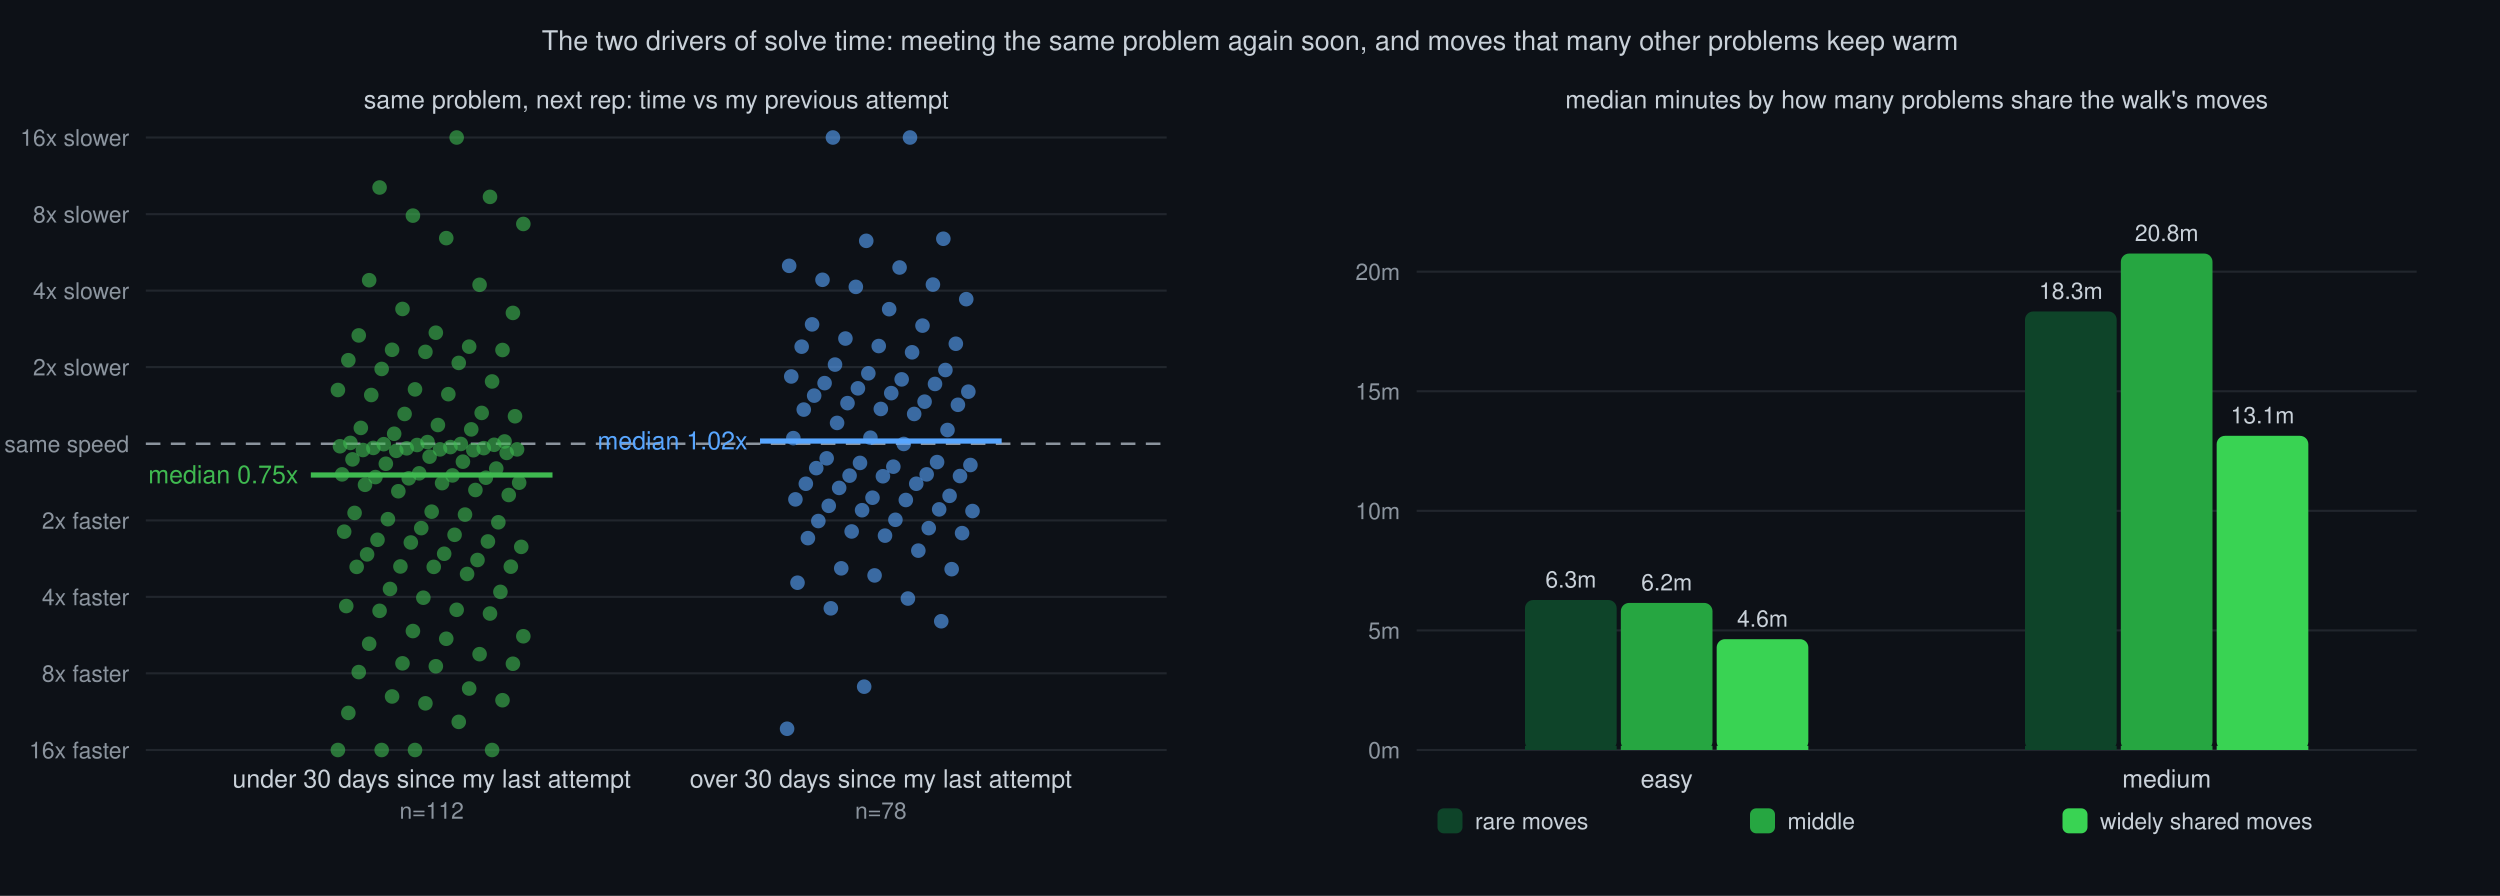
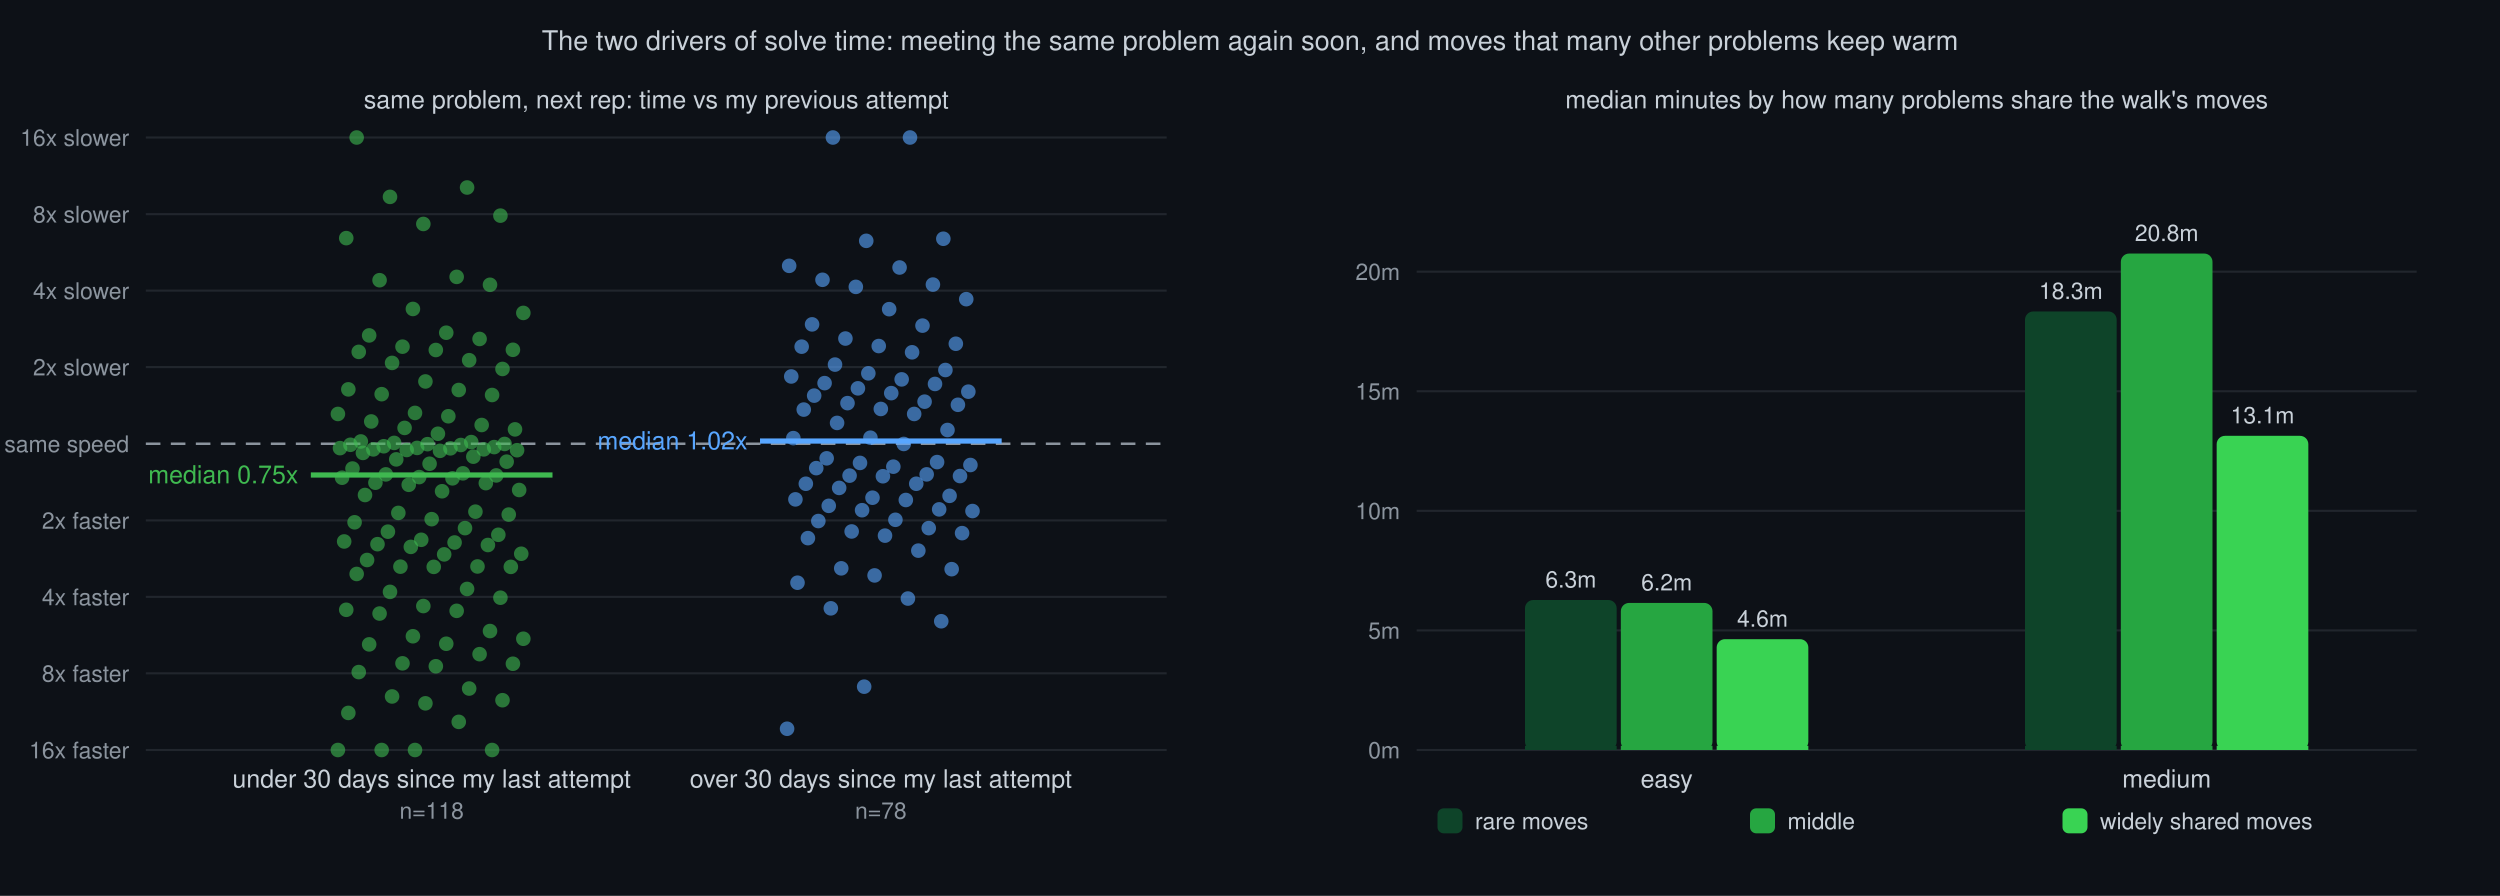
<svg xmlns="http://www.w3.org/2000/svg" viewBox="0 0 1200 430" font-family="Helvetica,sans-serif">
  <rect width="1200" height="430" fill="#0d1117" />
  <text x="600" y="24" text-anchor="middle" font-size="13" fill="#c9d1d9">The two drivers of solve time: meeting the same problem again soon, and moves that many other problems keep warm</text>
  <text x="315" y="52" text-anchor="middle" font-size="12" fill="#c9d1d9">same problem, next rep: time vs my previous attempt</text>
  <line x1="70" y1="360.0" x2="560" y2="360.0" stroke="#21262d" stroke-width="1" />
  <text x="62" y="364.0" text-anchor="end" font-size="11" fill="#8b949e">16x faster</text>
  <line x1="70" y1="323.2" x2="560" y2="323.2" stroke="#21262d" stroke-width="1" />
  <text x="62" y="327.2" text-anchor="end" font-size="11" fill="#8b949e">8x faster</text>
  <line x1="70" y1="286.5" x2="560" y2="286.5" stroke="#21262d" stroke-width="1" />
  <text x="62" y="290.5" text-anchor="end" font-size="11" fill="#8b949e">4x faster</text>
  <line x1="70" y1="249.8" x2="560" y2="249.8" stroke="#21262d" stroke-width="1" />
  <text x="62" y="253.8" text-anchor="end" font-size="11" fill="#8b949e">2x faster</text>
  <line x1="70" y1="213.0" x2="560" y2="213.0" stroke="#8b949e" stroke-width="1.2" stroke-dasharray="7 5" />
  <text x="62" y="217.0" text-anchor="end" font-size="11" fill="#8b949e">same speed</text>
  <line x1="70" y1="176.2" x2="560" y2="176.2" stroke="#21262d" stroke-width="1" />
  <text x="62" y="180.2" text-anchor="end" font-size="11" fill="#8b949e">2x slower</text>
  <line x1="70" y1="139.5" x2="560" y2="139.5" stroke="#21262d" stroke-width="1" />
  <text x="62" y="143.5" text-anchor="end" font-size="11" fill="#8b949e">4x slower</text>
  <line x1="70" y1="102.8" x2="560" y2="102.8" stroke="#21262d" stroke-width="1" />
  <text x="62" y="106.8" text-anchor="end" font-size="11" fill="#8b949e">8x slower</text>
  <line x1="70" y1="66.0" x2="560" y2="66.0" stroke="#21262d" stroke-width="1" />
  <text x="62" y="70.0" text-anchor="end" font-size="11" fill="#8b949e">16x slower</text>
  <circle cx="162.2" cy="360.0" r="3.5" fill="#3fb950" fill-opacity="0.6" />
  <circle cx="199.2" cy="360.0" r="3.5" fill="#3fb950" fill-opacity="0.6" />
  <circle cx="236.2" cy="360.0" r="3.5" fill="#3fb950" fill-opacity="0.6" />
  <circle cx="183.2" cy="360.0" r="3.5" fill="#3fb950" fill-opacity="0.6" />
  <circle cx="220.2" cy="346.5" r="3.5" fill="#3fb950" fill-opacity="0.6" />
  <circle cx="167.2" cy="342.2" r="3.5" fill="#3fb950" fill-opacity="0.6" />
  <circle cx="204.2" cy="337.6" r="3.5" fill="#3fb950" fill-opacity="0.6" />
  <circle cx="241.2" cy="336.1" r="3.5" fill="#3fb950" fill-opacity="0.6" />
  <circle cx="188.2" cy="334.3" r="3.5" fill="#3fb950" fill-opacity="0.6" />
  <circle cx="225.2" cy="330.5" r="3.5" fill="#3fb950" fill-opacity="0.6" />
  <circle cx="172.2" cy="322.6" r="3.5" fill="#3fb950" fill-opacity="0.6" />
  <circle cx="209.2" cy="319.8" r="3.5" fill="#3fb950" fill-opacity="0.6" />
  <circle cx="246.2" cy="318.6" r="3.5" fill="#3fb950" fill-opacity="0.6" />
  <circle cx="193.2" cy="318.4" r="3.5" fill="#3fb950" fill-opacity="0.6" />
  <circle cx="230.2" cy="314.0" r="3.5" fill="#3fb950" fill-opacity="0.6" />
-   <circle cx="177.2" cy="309.0" r="3.5" fill="#3fb950" fill-opacity="0.6" />
-   <circle cx="214.2" cy="306.6" r="3.5" fill="#3fb950" fill-opacity="0.6" />
-   <circle cx="251.2" cy="305.4" r="3.5" fill="#3fb950" fill-opacity="0.6" />
-   <circle cx="198.2" cy="302.9" r="3.5" fill="#3fb950" fill-opacity="0.6" />
-   <circle cx="235.2" cy="294.5" r="3.5" fill="#3fb950" fill-opacity="0.6" />
-   <circle cx="182.2" cy="293.2" r="3.5" fill="#3fb950" fill-opacity="0.6" />
-   <circle cx="219.2" cy="292.7" r="3.5" fill="#3fb950" fill-opacity="0.6" />
-   <circle cx="166.2" cy="290.9" r="3.5" fill="#3fb950" fill-opacity="0.6" />
-   <circle cx="203.2" cy="286.9" r="3.5" fill="#3fb950" fill-opacity="0.6" />
-   <circle cx="240.2" cy="284.1" r="3.5" fill="#3fb950" fill-opacity="0.6" />
-   <circle cx="187.2" cy="282.7" r="3.5" fill="#3fb950" fill-opacity="0.6" />
-   <circle cx="224.2" cy="275.5" r="3.5" fill="#3fb950" fill-opacity="0.6" />
-   <circle cx="171.2" cy="272.1" r="3.5" fill="#3fb950" fill-opacity="0.6" />
+   <circle cx="177.2" cy="309.3" r="3.5" fill="#3fb950" fill-opacity="0.6" />
+   <circle cx="214.2" cy="309.0" r="3.5" fill="#3fb950" fill-opacity="0.6" />
+   <circle cx="251.2" cy="306.6" r="3.5" fill="#3fb950" fill-opacity="0.6" />
+   <circle cx="198.2" cy="305.4" r="3.5" fill="#3fb950" fill-opacity="0.6" />
+   <circle cx="235.2" cy="302.9" r="3.5" fill="#3fb950" fill-opacity="0.6" />
+   <circle cx="182.2" cy="294.5" r="3.5" fill="#3fb950" fill-opacity="0.6" />
+   <circle cx="219.2" cy="293.2" r="3.5" fill="#3fb950" fill-opacity="0.6" />
+   <circle cx="166.2" cy="292.7" r="3.5" fill="#3fb950" fill-opacity="0.6" />
+   <circle cx="203.2" cy="290.9" r="3.5" fill="#3fb950" fill-opacity="0.6" />
+   <circle cx="240.2" cy="286.9" r="3.5" fill="#3fb950" fill-opacity="0.6" />
+   <circle cx="187.2" cy="284.1" r="3.5" fill="#3fb950" fill-opacity="0.6" />
+   <circle cx="224.2" cy="282.7" r="3.5" fill="#3fb950" fill-opacity="0.6" />
+   <circle cx="171.2" cy="275.5" r="3.5" fill="#3fb950" fill-opacity="0.6" />
  <circle cx="208.2" cy="272.1" r="3.5" fill="#3fb950" fill-opacity="0.6" />
-   <circle cx="245.2" cy="272.0" r="3.5" fill="#3fb950" fill-opacity="0.6" />
-   <circle cx="192.2" cy="271.9" r="3.5" fill="#3fb950" fill-opacity="0.6" />
-   <circle cx="229.2" cy="268.8" r="3.5" fill="#3fb950" fill-opacity="0.6" />
-   <circle cx="176.2" cy="266.1" r="3.5" fill="#3fb950" fill-opacity="0.6" />
-   <circle cx="213.2" cy="265.8" r="3.5" fill="#3fb950" fill-opacity="0.6" />
-   <circle cx="250.2" cy="262.5" r="3.5" fill="#3fb950" fill-opacity="0.6" />
-   <circle cx="197.2" cy="260.4" r="3.5" fill="#3fb950" fill-opacity="0.6" />
-   <circle cx="234.2" cy="259.9" r="3.5" fill="#3fb950" fill-opacity="0.6" />
-   <circle cx="181.2" cy="259.1" r="3.5" fill="#3fb950" fill-opacity="0.6" />
-   <circle cx="218.2" cy="256.7" r="3.5" fill="#3fb950" fill-opacity="0.6" />
-   <circle cx="165.2" cy="255.2" r="3.5" fill="#3fb950" fill-opacity="0.6" />
-   <circle cx="202.2" cy="253.5" r="3.5" fill="#3fb950" fill-opacity="0.6" />
-   <circle cx="239.2" cy="250.7" r="3.5" fill="#3fb950" fill-opacity="0.6" />
-   <circle cx="186.2" cy="249.2" r="3.5" fill="#3fb950" fill-opacity="0.6" />
-   <circle cx="223.2" cy="247.0" r="3.5" fill="#3fb950" fill-opacity="0.6" />
-   <circle cx="170.2" cy="246.2" r="3.5" fill="#3fb950" fill-opacity="0.6" />
-   <circle cx="207.2" cy="245.6" r="3.5" fill="#3fb950" fill-opacity="0.6" />
-   <circle cx="244.2" cy="237.6" r="3.5" fill="#3fb950" fill-opacity="0.6" />
-   <circle cx="191.2" cy="235.8" r="3.5" fill="#3fb950" fill-opacity="0.6" />
-   <circle cx="228.2" cy="235.2" r="3.5" fill="#3fb950" fill-opacity="0.6" />
-   <circle cx="175.2" cy="232.7" r="3.5" fill="#3fb950" fill-opacity="0.6" />
-   <circle cx="212.2" cy="231.9" r="3.5" fill="#3fb950" fill-opacity="0.6" />
-   <circle cx="249.2" cy="231.7" r="3.5" fill="#3fb950" fill-opacity="0.6" />
-   <circle cx="196.2" cy="229.6" r="3.5" fill="#3fb950" fill-opacity="0.6" />
-   <circle cx="233.2" cy="229.3" r="3.5" fill="#3fb950" fill-opacity="0.6" />
-   <circle cx="180.2" cy="229.0" r="3.5" fill="#3fb950" fill-opacity="0.6" />
-   <circle cx="217.2" cy="228.2" r="3.5" fill="#3fb950" fill-opacity="0.6" />
-   <circle cx="164.2" cy="227.7" r="3.5" fill="#3fb950" fill-opacity="0.6" />
-   <circle cx="201.2" cy="227.2" r="3.5" fill="#3fb950" fill-opacity="0.6" />
-   <circle cx="238.2" cy="224.9" r="3.5" fill="#3fb950" fill-opacity="0.6" />
-   <circle cx="185.2" cy="222.6" r="3.5" fill="#3fb950" fill-opacity="0.6" />
-   <circle cx="222.2" cy="221.6" r="3.5" fill="#3fb950" fill-opacity="0.6" />
-   <circle cx="169.2" cy="220.5" r="3.5" fill="#3fb950" fill-opacity="0.6" />
-   <circle cx="206.2" cy="219.2" r="3.5" fill="#3fb950" fill-opacity="0.6" />
-   <circle cx="243.2" cy="217.4" r="3.5" fill="#3fb950" fill-opacity="0.6" />
-   <circle cx="190.2" cy="216.4" r="3.5" fill="#3fb950" fill-opacity="0.6" />
-   <circle cx="227.2" cy="216.1" r="3.5" fill="#3fb950" fill-opacity="0.6" />
-   <circle cx="174.2" cy="216.0" r="3.5" fill="#3fb950" fill-opacity="0.6" />
-   <circle cx="211.2" cy="215.7" r="3.5" fill="#3fb950" fill-opacity="0.6" />
-   <circle cx="248.2" cy="215.7" r="3.5" fill="#3fb950" fill-opacity="0.6" />
-   <circle cx="195.2" cy="215.2" r="3.5" fill="#3fb950" fill-opacity="0.6" />
-   <circle cx="232.2" cy="215.1" r="3.5" fill="#3fb950" fill-opacity="0.6" />
-   <circle cx="179.2" cy="215.0" r="3.5" fill="#3fb950" fill-opacity="0.6" />
-   <circle cx="216.2" cy="214.6" r="3.5" fill="#3fb950" fill-opacity="0.6" />
-   <circle cx="163.2" cy="214.2" r="3.5" fill="#3fb950" fill-opacity="0.6" />
-   <circle cx="200.2" cy="213.6" r="3.5" fill="#3fb950" fill-opacity="0.6" />
-   <circle cx="237.2" cy="213.5" r="3.5" fill="#3fb950" fill-opacity="0.6" />
-   <circle cx="184.2" cy="213.2" r="3.5" fill="#3fb950" fill-opacity="0.6" />
-   <circle cx="221.2" cy="213.1" r="3.5" fill="#3fb950" fill-opacity="0.6" />
-   <circle cx="168.2" cy="212.6" r="3.5" fill="#3fb950" fill-opacity="0.6" />
-   <circle cx="205.2" cy="212.2" r="3.5" fill="#3fb950" fill-opacity="0.6" />
-   <circle cx="242.2" cy="211.9" r="3.5" fill="#3fb950" fill-opacity="0.6" />
-   <circle cx="189.2" cy="208.2" r="3.5" fill="#3fb950" fill-opacity="0.6" />
-   <circle cx="226.2" cy="206.1" r="3.5" fill="#3fb950" fill-opacity="0.6" />
-   <circle cx="173.2" cy="205.4" r="3.5" fill="#3fb950" fill-opacity="0.6" />
-   <circle cx="210.2" cy="204.0" r="3.5" fill="#3fb950" fill-opacity="0.6" />
-   <circle cx="247.2" cy="199.8" r="3.5" fill="#3fb950" fill-opacity="0.6" />
-   <circle cx="194.2" cy="198.7" r="3.5" fill="#3fb950" fill-opacity="0.6" />
-   <circle cx="231.2" cy="198.2" r="3.5" fill="#3fb950" fill-opacity="0.6" />
-   <circle cx="178.2" cy="189.6" r="3.5" fill="#3fb950" fill-opacity="0.6" />
-   <circle cx="215.2" cy="189.2" r="3.5" fill="#3fb950" fill-opacity="0.6" />
-   <circle cx="162.2" cy="187.2" r="3.5" fill="#3fb950" fill-opacity="0.6" />
-   <circle cx="199.2" cy="186.9" r="3.5" fill="#3fb950" fill-opacity="0.6" />
-   <circle cx="236.2" cy="183.1" r="3.5" fill="#3fb950" fill-opacity="0.6" />
-   <circle cx="183.2" cy="177.1" r="3.5" fill="#3fb950" fill-opacity="0.6" />
-   <circle cx="220.2" cy="174.2" r="3.5" fill="#3fb950" fill-opacity="0.6" />
-   <circle cx="167.2" cy="172.9" r="3.5" fill="#3fb950" fill-opacity="0.6" />
-   <circle cx="204.2" cy="168.9" r="3.5" fill="#3fb950" fill-opacity="0.6" />
-   <circle cx="241.2" cy="168.0" r="3.5" fill="#3fb950" fill-opacity="0.6" />
-   <circle cx="188.2" cy="167.9" r="3.5" fill="#3fb950" fill-opacity="0.6" />
-   <circle cx="225.2" cy="166.4" r="3.5" fill="#3fb950" fill-opacity="0.6" />
-   <circle cx="172.2" cy="161.0" r="3.5" fill="#3fb950" fill-opacity="0.6" />
-   <circle cx="209.2" cy="159.7" r="3.5" fill="#3fb950" fill-opacity="0.6" />
-   <circle cx="246.2" cy="150.2" r="3.5" fill="#3fb950" fill-opacity="0.6" />
-   <circle cx="193.2" cy="148.3" r="3.5" fill="#3fb950" fill-opacity="0.6" />
-   <circle cx="230.2" cy="136.7" r="3.5" fill="#3fb950" fill-opacity="0.6" />
-   <circle cx="177.2" cy="134.5" r="3.5" fill="#3fb950" fill-opacity="0.6" />
-   <circle cx="214.2" cy="114.3" r="3.5" fill="#3fb950" fill-opacity="0.6" />
-   <circle cx="251.2" cy="107.5" r="3.5" fill="#3fb950" fill-opacity="0.6" />
-   <circle cx="198.2" cy="103.5" r="3.5" fill="#3fb950" fill-opacity="0.6" />
-   <circle cx="235.2" cy="94.5" r="3.5" fill="#3fb950" fill-opacity="0.6" />
-   <circle cx="182.2" cy="90.0" r="3.5" fill="#3fb950" fill-opacity="0.6" />
-   <circle cx="219.2" cy="66.0" r="3.5" fill="#3fb950" fill-opacity="0.6" />
+   <circle cx="245.2" cy="272.1" r="3.5" fill="#3fb950" fill-opacity="0.6" />
+   <circle cx="192.2" cy="272.0" r="3.5" fill="#3fb950" fill-opacity="0.6" />
+   <circle cx="229.2" cy="271.9" r="3.5" fill="#3fb950" fill-opacity="0.6" />
+   <circle cx="176.2" cy="268.8" r="3.5" fill="#3fb950" fill-opacity="0.6" />
+   <circle cx="213.2" cy="266.1" r="3.5" fill="#3fb950" fill-opacity="0.6" />
+   <circle cx="250.2" cy="265.8" r="3.5" fill="#3fb950" fill-opacity="0.6" />
+   <circle cx="197.2" cy="262.5" r="3.5" fill="#3fb950" fill-opacity="0.6" />
+   <circle cx="234.2" cy="261.6" r="3.5" fill="#3fb950" fill-opacity="0.6" />
+   <circle cx="181.2" cy="261.2" r="3.5" fill="#3fb950" fill-opacity="0.6" />
+   <circle cx="218.2" cy="260.4" r="3.5" fill="#3fb950" fill-opacity="0.6" />
+   <circle cx="165.2" cy="259.9" r="3.5" fill="#3fb950" fill-opacity="0.6" />
+   <circle cx="202.2" cy="259.1" r="3.5" fill="#3fb950" fill-opacity="0.6" />
+   <circle cx="239.2" cy="256.7" r="3.5" fill="#3fb950" fill-opacity="0.6" />
+   <circle cx="186.2" cy="255.2" r="3.5" fill="#3fb950" fill-opacity="0.6" />
+   <circle cx="223.2" cy="253.5" r="3.5" fill="#3fb950" fill-opacity="0.6" />
+   <circle cx="170.2" cy="250.7" r="3.5" fill="#3fb950" fill-opacity="0.6" />
+   <circle cx="207.2" cy="249.2" r="3.5" fill="#3fb950" fill-opacity="0.6" />
+   <circle cx="244.2" cy="247.0" r="3.5" fill="#3fb950" fill-opacity="0.6" />
+   <circle cx="191.2" cy="246.2" r="3.5" fill="#3fb950" fill-opacity="0.6" />
+   <circle cx="228.2" cy="245.6" r="3.5" fill="#3fb950" fill-opacity="0.6" />
+   <circle cx="175.2" cy="237.6" r="3.5" fill="#3fb950" fill-opacity="0.6" />
+   <circle cx="212.2" cy="235.8" r="3.5" fill="#3fb950" fill-opacity="0.6" />
+   <circle cx="249.2" cy="235.2" r="3.5" fill="#3fb950" fill-opacity="0.6" />
+   <circle cx="196.2" cy="232.7" r="3.5" fill="#3fb950" fill-opacity="0.6" />
+   <circle cx="233.2" cy="231.9" r="3.5" fill="#3fb950" fill-opacity="0.6" />
+   <circle cx="180.2" cy="231.7" r="3.5" fill="#3fb950" fill-opacity="0.6" />
+   <circle cx="217.2" cy="229.6" r="3.5" fill="#3fb950" fill-opacity="0.6" />
+   <circle cx="164.2" cy="229.3" r="3.5" fill="#3fb950" fill-opacity="0.6" />
+   <circle cx="201.2" cy="229.0" r="3.5" fill="#3fb950" fill-opacity="0.6" />
+   <circle cx="238.2" cy="228.2" r="3.5" fill="#3fb950" fill-opacity="0.6" />
+   <circle cx="185.2" cy="227.7" r="3.5" fill="#3fb950" fill-opacity="0.6" />
+   <circle cx="222.2" cy="227.2" r="3.5" fill="#3fb950" fill-opacity="0.6" />
+   <circle cx="169.2" cy="224.9" r="3.5" fill="#3fb950" fill-opacity="0.6" />
+   <circle cx="206.2" cy="222.6" r="3.5" fill="#3fb950" fill-opacity="0.6" />
+   <circle cx="243.2" cy="221.6" r="3.5" fill="#3fb950" fill-opacity="0.6" />
+   <circle cx="190.2" cy="220.5" r="3.5" fill="#3fb950" fill-opacity="0.6" />
+   <circle cx="227.2" cy="219.2" r="3.5" fill="#3fb950" fill-opacity="0.6" />
+   <circle cx="174.2" cy="217.4" r="3.5" fill="#3fb950" fill-opacity="0.6" />
+   <circle cx="211.2" cy="216.4" r="3.5" fill="#3fb950" fill-opacity="0.6" />
+   <circle cx="248.2" cy="216.1" r="3.5" fill="#3fb950" fill-opacity="0.6" />
+   <circle cx="195.2" cy="216.0" r="3.5" fill="#3fb950" fill-opacity="0.6" />
+   <circle cx="232.2" cy="215.7" r="3.5" fill="#3fb950" fill-opacity="0.6" />
+   <circle cx="179.2" cy="215.7" r="3.5" fill="#3fb950" fill-opacity="0.6" />
+   <circle cx="216.2" cy="215.2" r="3.5" fill="#3fb950" fill-opacity="0.6" />
+   <circle cx="163.2" cy="215.1" r="3.5" fill="#3fb950" fill-opacity="0.6" />
+   <circle cx="200.2" cy="215.0" r="3.5" fill="#3fb950" fill-opacity="0.6" />
+   <circle cx="237.2" cy="214.6" r="3.5" fill="#3fb950" fill-opacity="0.6" />
+   <circle cx="184.2" cy="214.2" r="3.5" fill="#3fb950" fill-opacity="0.6" />
+   <circle cx="221.2" cy="213.6" r="3.5" fill="#3fb950" fill-opacity="0.6" />
+   <circle cx="168.2" cy="213.5" r="3.5" fill="#3fb950" fill-opacity="0.6" />
+   <circle cx="205.2" cy="213.2" r="3.5" fill="#3fb950" fill-opacity="0.6" />
+   <circle cx="242.2" cy="213.1" r="3.5" fill="#3fb950" fill-opacity="0.6" />
+   <circle cx="189.2" cy="212.6" r="3.5" fill="#3fb950" fill-opacity="0.6" />
+   <circle cx="226.2" cy="212.2" r="3.5" fill="#3fb950" fill-opacity="0.6" />
+   <circle cx="173.2" cy="211.9" r="3.5" fill="#3fb950" fill-opacity="0.6" />
+   <circle cx="210.2" cy="208.2" r="3.5" fill="#3fb950" fill-opacity="0.6" />
+   <circle cx="247.2" cy="206.1" r="3.5" fill="#3fb950" fill-opacity="0.6" />
+   <circle cx="194.2" cy="205.4" r="3.5" fill="#3fb950" fill-opacity="0.6" />
+   <circle cx="231.2" cy="204.0" r="3.5" fill="#3fb950" fill-opacity="0.6" />
+   <circle cx="178.2" cy="202.3" r="3.5" fill="#3fb950" fill-opacity="0.6" />
+   <circle cx="215.2" cy="199.8" r="3.5" fill="#3fb950" fill-opacity="0.6" />
+   <circle cx="162.2" cy="198.7" r="3.5" fill="#3fb950" fill-opacity="0.6" />
+   <circle cx="199.2" cy="198.2" r="3.5" fill="#3fb950" fill-opacity="0.6" />
+   <circle cx="236.2" cy="189.6" r="3.5" fill="#3fb950" fill-opacity="0.6" />
+   <circle cx="183.2" cy="189.2" r="3.5" fill="#3fb950" fill-opacity="0.6" />
+   <circle cx="220.2" cy="187.2" r="3.5" fill="#3fb950" fill-opacity="0.6" />
+   <circle cx="167.2" cy="186.9" r="3.5" fill="#3fb950" fill-opacity="0.6" />
+   <circle cx="204.2" cy="183.1" r="3.5" fill="#3fb950" fill-opacity="0.6" />
+   <circle cx="241.2" cy="177.1" r="3.5" fill="#3fb950" fill-opacity="0.6" />
+   <circle cx="188.2" cy="174.2" r="3.5" fill="#3fb950" fill-opacity="0.6" />
+   <circle cx="225.2" cy="172.9" r="3.5" fill="#3fb950" fill-opacity="0.6" />
+   <circle cx="172.2" cy="168.9" r="3.5" fill="#3fb950" fill-opacity="0.6" />
+   <circle cx="209.2" cy="168.0" r="3.5" fill="#3fb950" fill-opacity="0.6" />
+   <circle cx="246.2" cy="167.9" r="3.5" fill="#3fb950" fill-opacity="0.6" />
+   <circle cx="193.2" cy="166.4" r="3.5" fill="#3fb950" fill-opacity="0.6" />
+   <circle cx="230.2" cy="162.7" r="3.5" fill="#3fb950" fill-opacity="0.6" />
+   <circle cx="177.2" cy="161.0" r="3.5" fill="#3fb950" fill-opacity="0.6" />
+   <circle cx="214.2" cy="159.7" r="3.5" fill="#3fb950" fill-opacity="0.6" />
+   <circle cx="251.2" cy="150.2" r="3.5" fill="#3fb950" fill-opacity="0.6" />
+   <circle cx="198.2" cy="148.3" r="3.5" fill="#3fb950" fill-opacity="0.6" />
+   <circle cx="235.2" cy="136.7" r="3.5" fill="#3fb950" fill-opacity="0.6" />
+   <circle cx="182.2" cy="134.5" r="3.5" fill="#3fb950" fill-opacity="0.6" />
+   <circle cx="219.2" cy="132.9" r="3.5" fill="#3fb950" fill-opacity="0.6" />
+   <circle cx="166.2" cy="114.3" r="3.5" fill="#3fb950" fill-opacity="0.6" />
+   <circle cx="203.2" cy="107.5" r="3.5" fill="#3fb950" fill-opacity="0.6" />
+   <circle cx="240.2" cy="103.5" r="3.5" fill="#3fb950" fill-opacity="0.6" />
+   <circle cx="187.2" cy="94.5" r="3.5" fill="#3fb950" fill-opacity="0.6" />
+   <circle cx="224.2" cy="90.0" r="3.5" fill="#3fb950" fill-opacity="0.6" />
+   <circle cx="171.2" cy="66.0" r="3.5" fill="#3fb950" fill-opacity="0.6" />
  <line x1="149.2" y1="228.0" x2="265.2" y2="228.0" stroke="#3fb950" stroke-width="2.5" />
  <text x="143.2" y="232.0" text-anchor="end" font-size="12" fill="#3fb950">median 0.75x</text>
  <text x="207.2" y="378" text-anchor="middle" font-size="12" fill="#c9d1d9">under 30 days since my last attempt</text>
-   <text x="207.2" y="393" text-anchor="middle" font-size="11" fill="#8b949e">n=112</text>
+   <text x="207.2" y="393" text-anchor="middle" font-size="11" fill="#8b949e">n=118</text>
  <circle cx="377.8" cy="349.8" r="3.5" fill="#58a6ff" fill-opacity="0.6" />
  <circle cx="414.8" cy="329.6" r="3.5" fill="#58a6ff" fill-opacity="0.6" />
  <circle cx="451.8" cy="298.2" r="3.5" fill="#58a6ff" fill-opacity="0.6" />
  <circle cx="398.8" cy="292.0" r="3.5" fill="#58a6ff" fill-opacity="0.6" />
  <circle cx="435.8" cy="287.3" r="3.5" fill="#58a6ff" fill-opacity="0.6" />
  <circle cx="382.8" cy="279.7" r="3.5" fill="#58a6ff" fill-opacity="0.6" />
  <circle cx="419.8" cy="276.2" r="3.5" fill="#58a6ff" fill-opacity="0.6" />
  <circle cx="456.8" cy="273.2" r="3.5" fill="#58a6ff" fill-opacity="0.6" />
  <circle cx="403.8" cy="272.8" r="3.5" fill="#58a6ff" fill-opacity="0.6" />
  <circle cx="440.8" cy="264.3" r="3.5" fill="#58a6ff" fill-opacity="0.6" />
  <circle cx="387.8" cy="258.3" r="3.5" fill="#58a6ff" fill-opacity="0.6" />
  <circle cx="424.8" cy="257.1" r="3.5" fill="#58a6ff" fill-opacity="0.6" />
  <circle cx="461.8" cy="255.9" r="3.5" fill="#58a6ff" fill-opacity="0.6" />
  <circle cx="408.8" cy="255.1" r="3.5" fill="#58a6ff" fill-opacity="0.6" />
  <circle cx="445.8" cy="253.5" r="3.5" fill="#58a6ff" fill-opacity="0.6" />
  <circle cx="392.8" cy="250.1" r="3.5" fill="#58a6ff" fill-opacity="0.6" />
  <circle cx="429.8" cy="249.5" r="3.5" fill="#58a6ff" fill-opacity="0.6" />
  <circle cx="466.8" cy="245.3" r="3.5" fill="#58a6ff" fill-opacity="0.6" />
  <circle cx="413.8" cy="244.9" r="3.5" fill="#58a6ff" fill-opacity="0.6" />
  <circle cx="450.8" cy="244.5" r="3.5" fill="#58a6ff" fill-opacity="0.6" />
  <circle cx="397.8" cy="242.8" r="3.5" fill="#58a6ff" fill-opacity="0.6" />
  <circle cx="434.8" cy="240.0" r="3.5" fill="#58a6ff" fill-opacity="0.6" />
  <circle cx="381.8" cy="239.7" r="3.5" fill="#58a6ff" fill-opacity="0.6" />
  <circle cx="418.8" cy="238.9" r="3.5" fill="#58a6ff" fill-opacity="0.6" />
  <circle cx="455.8" cy="238.0" r="3.5" fill="#58a6ff" fill-opacity="0.6" />
  <circle cx="402.8" cy="234.2" r="3.5" fill="#58a6ff" fill-opacity="0.6" />
  <circle cx="439.8" cy="232.2" r="3.5" fill="#58a6ff" fill-opacity="0.6" />
  <circle cx="386.8" cy="232.2" r="3.5" fill="#58a6ff" fill-opacity="0.6" />
  <circle cx="423.8" cy="228.6" r="3.5" fill="#58a6ff" fill-opacity="0.6" />
  <circle cx="460.8" cy="228.5" r="3.5" fill="#58a6ff" fill-opacity="0.6" />
  <circle cx="407.8" cy="228.3" r="3.5" fill="#58a6ff" fill-opacity="0.6" />
  <circle cx="444.8" cy="227.7" r="3.5" fill="#58a6ff" fill-opacity="0.6" />
  <circle cx="391.8" cy="224.7" r="3.5" fill="#58a6ff" fill-opacity="0.6" />
  <circle cx="428.8" cy="224.0" r="3.5" fill="#58a6ff" fill-opacity="0.6" />
  <circle cx="465.8" cy="223.2" r="3.5" fill="#58a6ff" fill-opacity="0.6" />
  <circle cx="412.8" cy="222.2" r="3.5" fill="#58a6ff" fill-opacity="0.6" />
  <circle cx="449.8" cy="221.8" r="3.5" fill="#58a6ff" fill-opacity="0.6" />
  <circle cx="396.8" cy="220.0" r="3.5" fill="#58a6ff" fill-opacity="0.6" />
  <circle cx="433.8" cy="213.1" r="3.5" fill="#58a6ff" fill-opacity="0.6" />
  <circle cx="380.8" cy="210.3" r="3.5" fill="#58a6ff" fill-opacity="0.6" />
  <circle cx="417.8" cy="210.1" r="3.5" fill="#58a6ff" fill-opacity="0.6" />
  <circle cx="454.8" cy="206.4" r="3.5" fill="#58a6ff" fill-opacity="0.6" />
  <circle cx="401.8" cy="203.0" r="3.5" fill="#58a6ff" fill-opacity="0.6" />
  <circle cx="438.8" cy="198.7" r="3.5" fill="#58a6ff" fill-opacity="0.6" />
  <circle cx="385.8" cy="196.6" r="3.5" fill="#58a6ff" fill-opacity="0.6" />
  <circle cx="422.8" cy="196.3" r="3.5" fill="#58a6ff" fill-opacity="0.6" />
  <circle cx="459.8" cy="194.3" r="3.5" fill="#58a6ff" fill-opacity="0.6" />
  <circle cx="406.8" cy="193.5" r="3.5" fill="#58a6ff" fill-opacity="0.6" />
  <circle cx="443.8" cy="192.8" r="3.5" fill="#58a6ff" fill-opacity="0.6" />
  <circle cx="390.8" cy="189.9" r="3.5" fill="#58a6ff" fill-opacity="0.6" />
  <circle cx="427.8" cy="188.7" r="3.5" fill="#58a6ff" fill-opacity="0.6" />
  <circle cx="464.8" cy="188.0" r="3.5" fill="#58a6ff" fill-opacity="0.6" />
  <circle cx="411.8" cy="186.4" r="3.5" fill="#58a6ff" fill-opacity="0.6" />
  <circle cx="448.8" cy="184.3" r="3.5" fill="#58a6ff" fill-opacity="0.6" />
  <circle cx="395.8" cy="183.9" r="3.5" fill="#58a6ff" fill-opacity="0.6" />
  <circle cx="432.8" cy="182.1" r="3.5" fill="#58a6ff" fill-opacity="0.6" />
  <circle cx="379.8" cy="180.7" r="3.5" fill="#58a6ff" fill-opacity="0.6" />
  <circle cx="416.8" cy="179.2" r="3.5" fill="#58a6ff" fill-opacity="0.6" />
  <circle cx="453.8" cy="177.6" r="3.5" fill="#58a6ff" fill-opacity="0.6" />
  <circle cx="400.8" cy="175.0" r="3.5" fill="#58a6ff" fill-opacity="0.6" />
  <circle cx="437.8" cy="169.1" r="3.5" fill="#58a6ff" fill-opacity="0.6" />
  <circle cx="384.8" cy="166.4" r="3.5" fill="#58a6ff" fill-opacity="0.6" />
  <circle cx="421.8" cy="166.1" r="3.5" fill="#58a6ff" fill-opacity="0.6" />
  <circle cx="458.8" cy="165.0" r="3.5" fill="#58a6ff" fill-opacity="0.6" />
  <circle cx="405.8" cy="162.5" r="3.5" fill="#58a6ff" fill-opacity="0.6" />
  <circle cx="442.8" cy="156.3" r="3.5" fill="#58a6ff" fill-opacity="0.6" />
  <circle cx="389.8" cy="155.7" r="3.5" fill="#58a6ff" fill-opacity="0.6" />
  <circle cx="426.8" cy="148.4" r="3.5" fill="#58a6ff" fill-opacity="0.6" />
  <circle cx="463.8" cy="143.6" r="3.5" fill="#58a6ff" fill-opacity="0.6" />
  <circle cx="410.8" cy="137.7" r="3.5" fill="#58a6ff" fill-opacity="0.6" />
  <circle cx="447.8" cy="136.6" r="3.5" fill="#58a6ff" fill-opacity="0.6" />
  <circle cx="394.8" cy="134.3" r="3.5" fill="#58a6ff" fill-opacity="0.6" />
  <circle cx="431.8" cy="128.4" r="3.5" fill="#58a6ff" fill-opacity="0.6" />
  <circle cx="378.8" cy="127.6" r="3.5" fill="#58a6ff" fill-opacity="0.6" />
  <circle cx="415.8" cy="115.6" r="3.5" fill="#58a6ff" fill-opacity="0.6" />
  <circle cx="452.8" cy="114.6" r="3.5" fill="#58a6ff" fill-opacity="0.6" />
  <circle cx="399.8" cy="66.0" r="3.5" fill="#58a6ff" fill-opacity="0.6" />
  <circle cx="436.8" cy="66.0" r="3.5" fill="#58a6ff" fill-opacity="0.6" />
  <line x1="364.8" y1="211.7" x2="480.8" y2="211.7" stroke="#58a6ff" stroke-width="2.5" />
  <text x="358.8" y="215.7" text-anchor="end" font-size="12" fill="#58a6ff">median 1.02x</text>
  <text x="422.8" y="378" text-anchor="middle" font-size="12" fill="#c9d1d9">over 30 days since my last attempt</text>
  <text x="422.8" y="393" text-anchor="middle" font-size="11" fill="#8b949e">n=78</text>
  <text x="920" y="52" text-anchor="middle" font-size="12" fill="#c9d1d9">median minutes by how many problems share the walk's moves</text>
  <line x1="680" y1="360.0" x2="1160" y2="360.0" stroke="#21262d" stroke-width="1" />
  <text x="672" y="364.0" text-anchor="end" font-size="11" fill="#8b949e">0m</text>
  <line x1="680" y1="302.6" x2="1160" y2="302.6" stroke="#21262d" stroke-width="1" />
  <text x="672" y="306.6" text-anchor="end" font-size="11" fill="#8b949e">5m</text>
  <line x1="680" y1="245.2" x2="1160" y2="245.2" stroke="#21262d" stroke-width="1" />
  <text x="672" y="249.2" text-anchor="end" font-size="11" fill="#8b949e">10m</text>
  <line x1="680" y1="187.8" x2="1160" y2="187.8" stroke="#21262d" stroke-width="1" />
  <text x="672" y="191.8" text-anchor="end" font-size="11" fill="#8b949e">15m</text>
  <line x1="680" y1="130.4" x2="1160" y2="130.4" stroke="#21262d" stroke-width="1" />
  <text x="672" y="134.4" text-anchor="end" font-size="11" fill="#8b949e">20m</text>
  <rect x="732.0" y="288.0" width="44" height="72.0" rx="4" fill="#0e4429" />
  <rect x="732.0" y="358.0" width="44" height="2" fill="#0e4429" />
  <text x="754.0" y="282.0" text-anchor="middle" font-size="11" fill="#c9d1d9">6.3m</text>
  <rect x="778.0" y="289.4" width="44" height="70.6" rx="4" fill="#26a641" />
  <rect x="778.0" y="358.0" width="44" height="2" fill="#26a641" />
  <text x="800.0" y="283.4" text-anchor="middle" font-size="11" fill="#c9d1d9">6.2m</text>
  <rect x="824.0" y="306.8" width="44" height="53.2" rx="4" fill="#39d353" />
  <rect x="824.0" y="358.0" width="44" height="2" fill="#39d353" />
  <text x="846.0" y="300.8" text-anchor="middle" font-size="11" fill="#c9d1d9">4.6m</text>
  <text x="800.0" y="378" text-anchor="middle" font-size="12" fill="#c9d1d9">easy</text>
  <rect x="972.0" y="149.5" width="44" height="210.5" rx="4" fill="#0e4429" />
  <rect x="972.0" y="358.0" width="44" height="2" fill="#0e4429" />
  <text x="994.0" y="143.5" text-anchor="middle" font-size="11" fill="#c9d1d9">18.3m</text>
  <rect x="1018.0" y="121.7" width="44" height="238.3" rx="4" fill="#26a641" />
  <rect x="1018.0" y="358.0" width="44" height="2" fill="#26a641" />
  <text x="1040.0" y="115.7" text-anchor="middle" font-size="11" fill="#c9d1d9">20.8m</text>
  <rect x="1064.0" y="209.2" width="44" height="150.8" rx="4" fill="#39d353" />
  <rect x="1064.0" y="358.0" width="44" height="2" fill="#39d353" />
  <text x="1086.0" y="203.2" text-anchor="middle" font-size="11" fill="#c9d1d9">13.1m</text>
  <text x="1040.0" y="378" text-anchor="middle" font-size="12" fill="#c9d1d9">medium</text>
  <rect x="690" y="388" width="12" height="12" rx="3" fill="#0e4429" />
  <text x="708" y="398" font-size="11" fill="#c9d1d9">rare moves</text>
  <rect x="840" y="388" width="12" height="12" rx="3" fill="#26a641" />
  <text x="858" y="398" font-size="11" fill="#c9d1d9">middle</text>
  <rect x="990" y="388" width="12" height="12" rx="3" fill="#39d353" />
  <text x="1008" y="398" font-size="11" fill="#c9d1d9">widely shared moves</text>
</svg>
